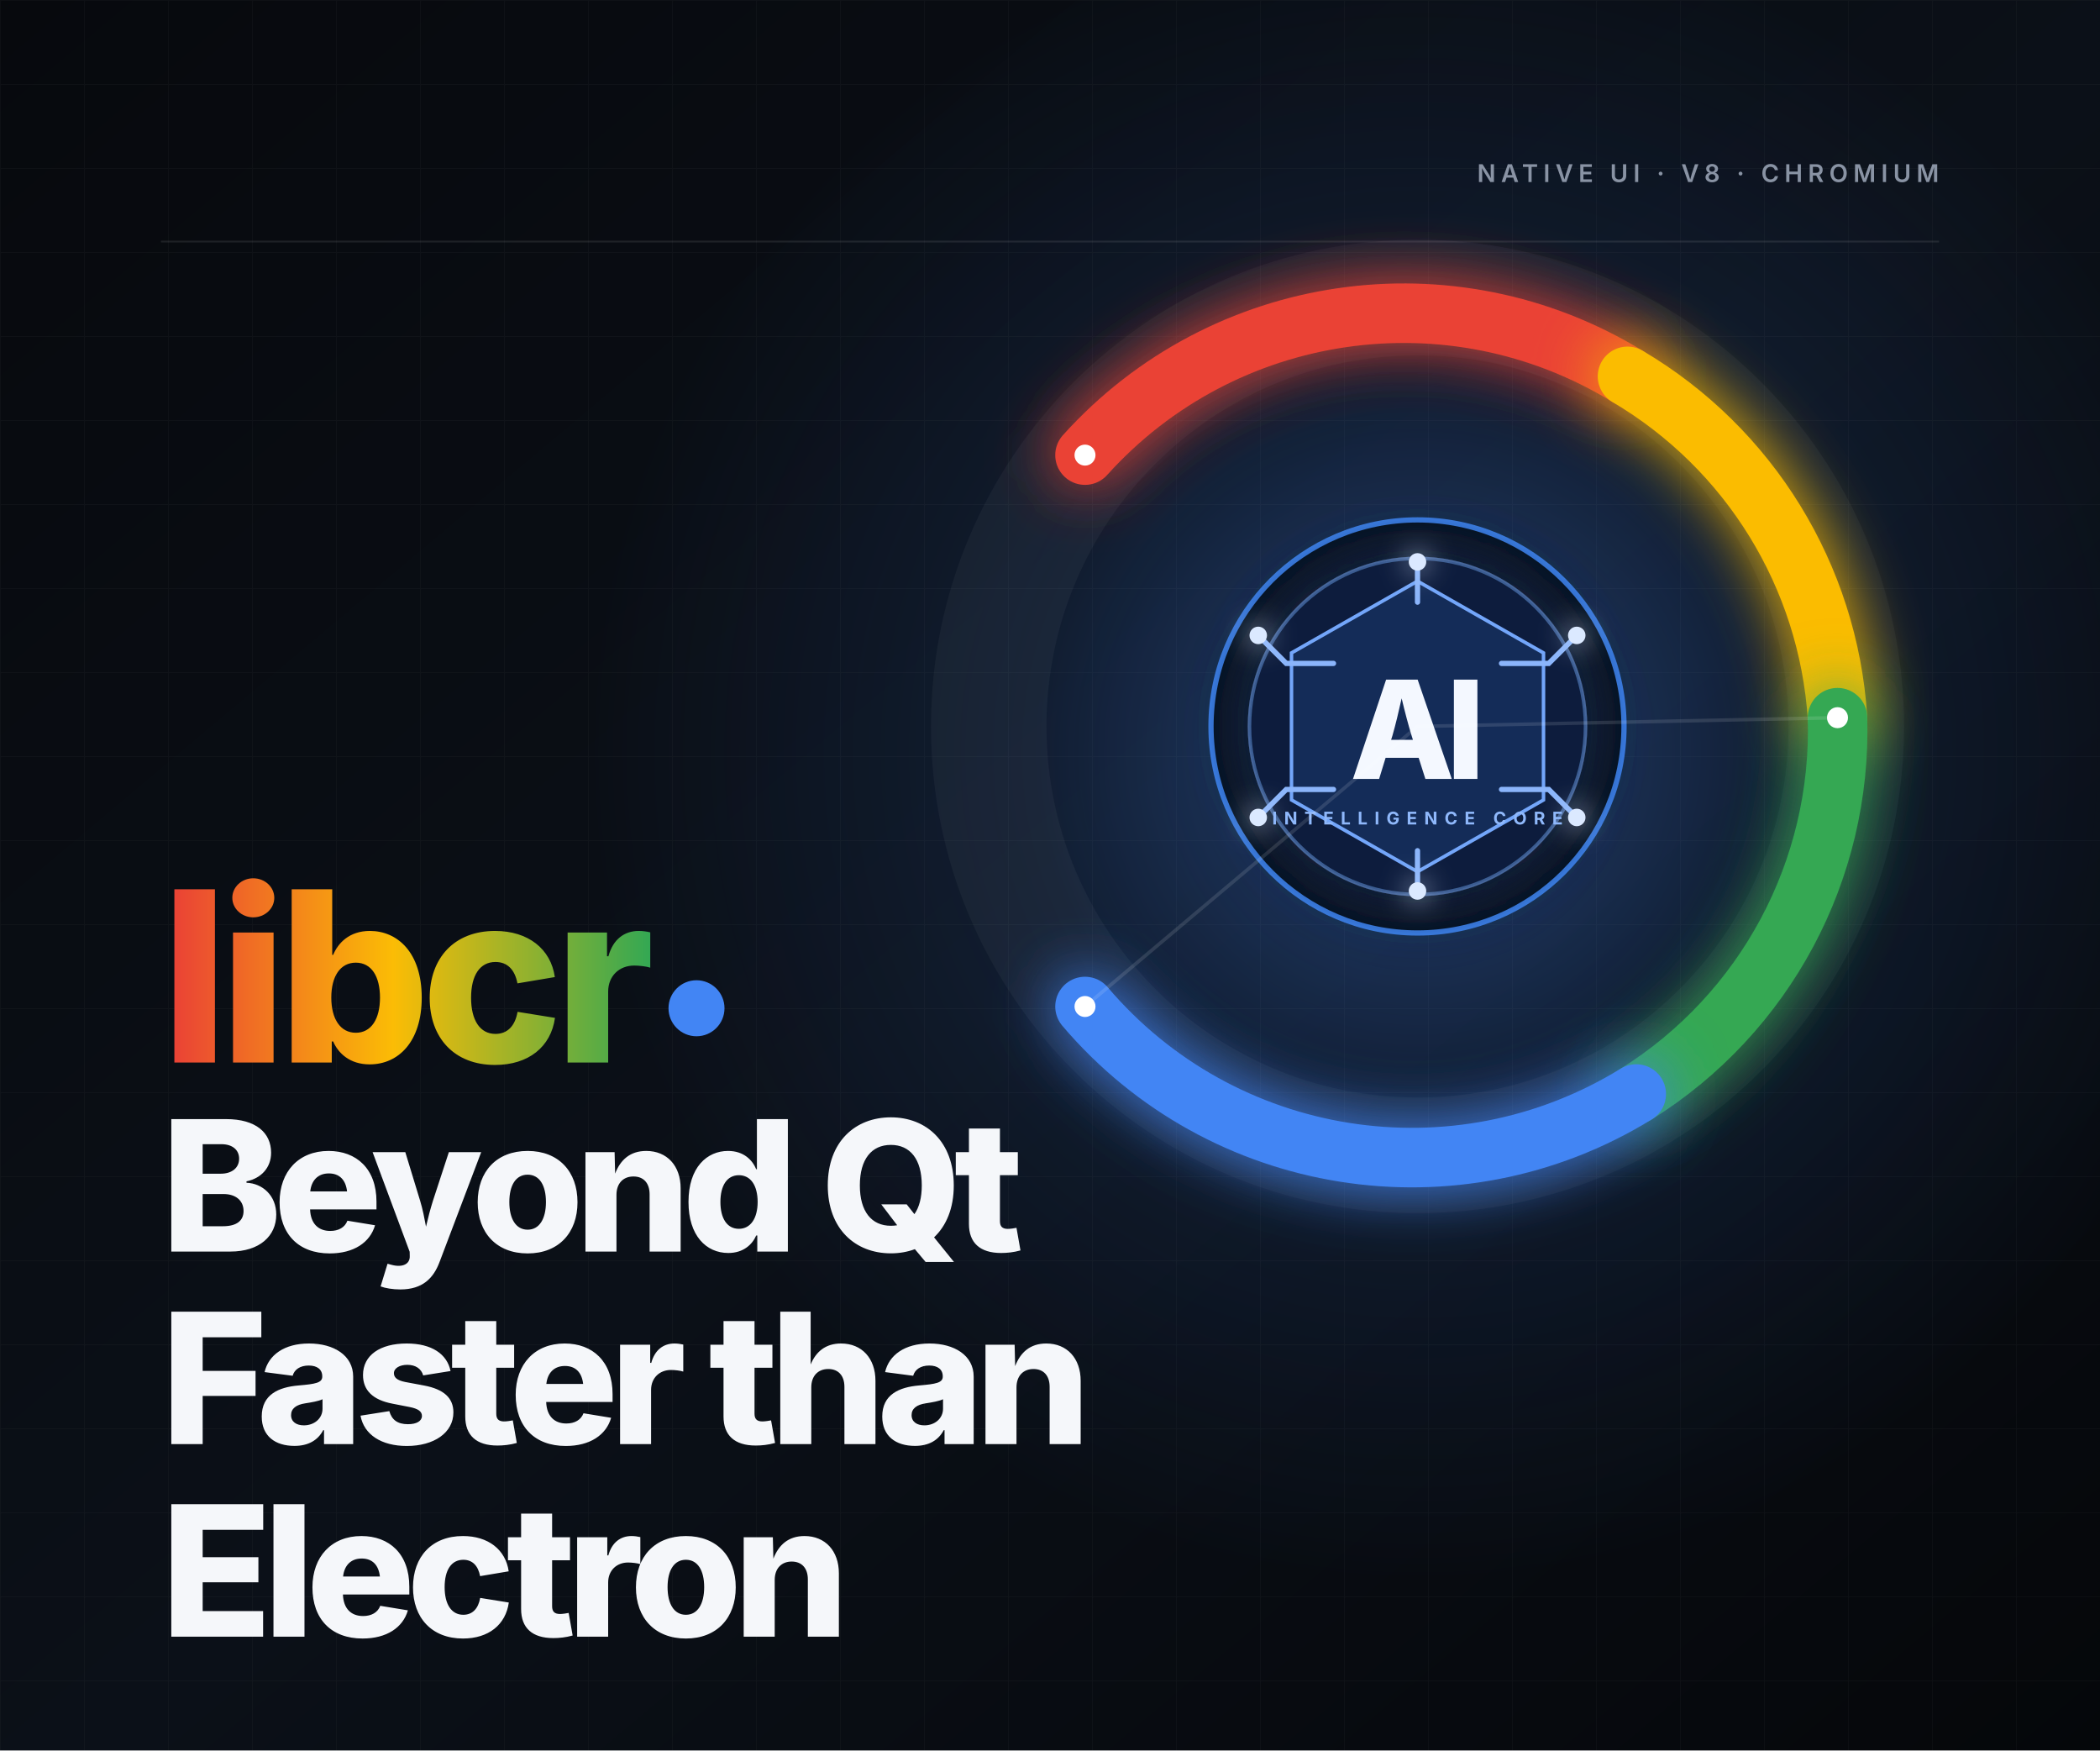
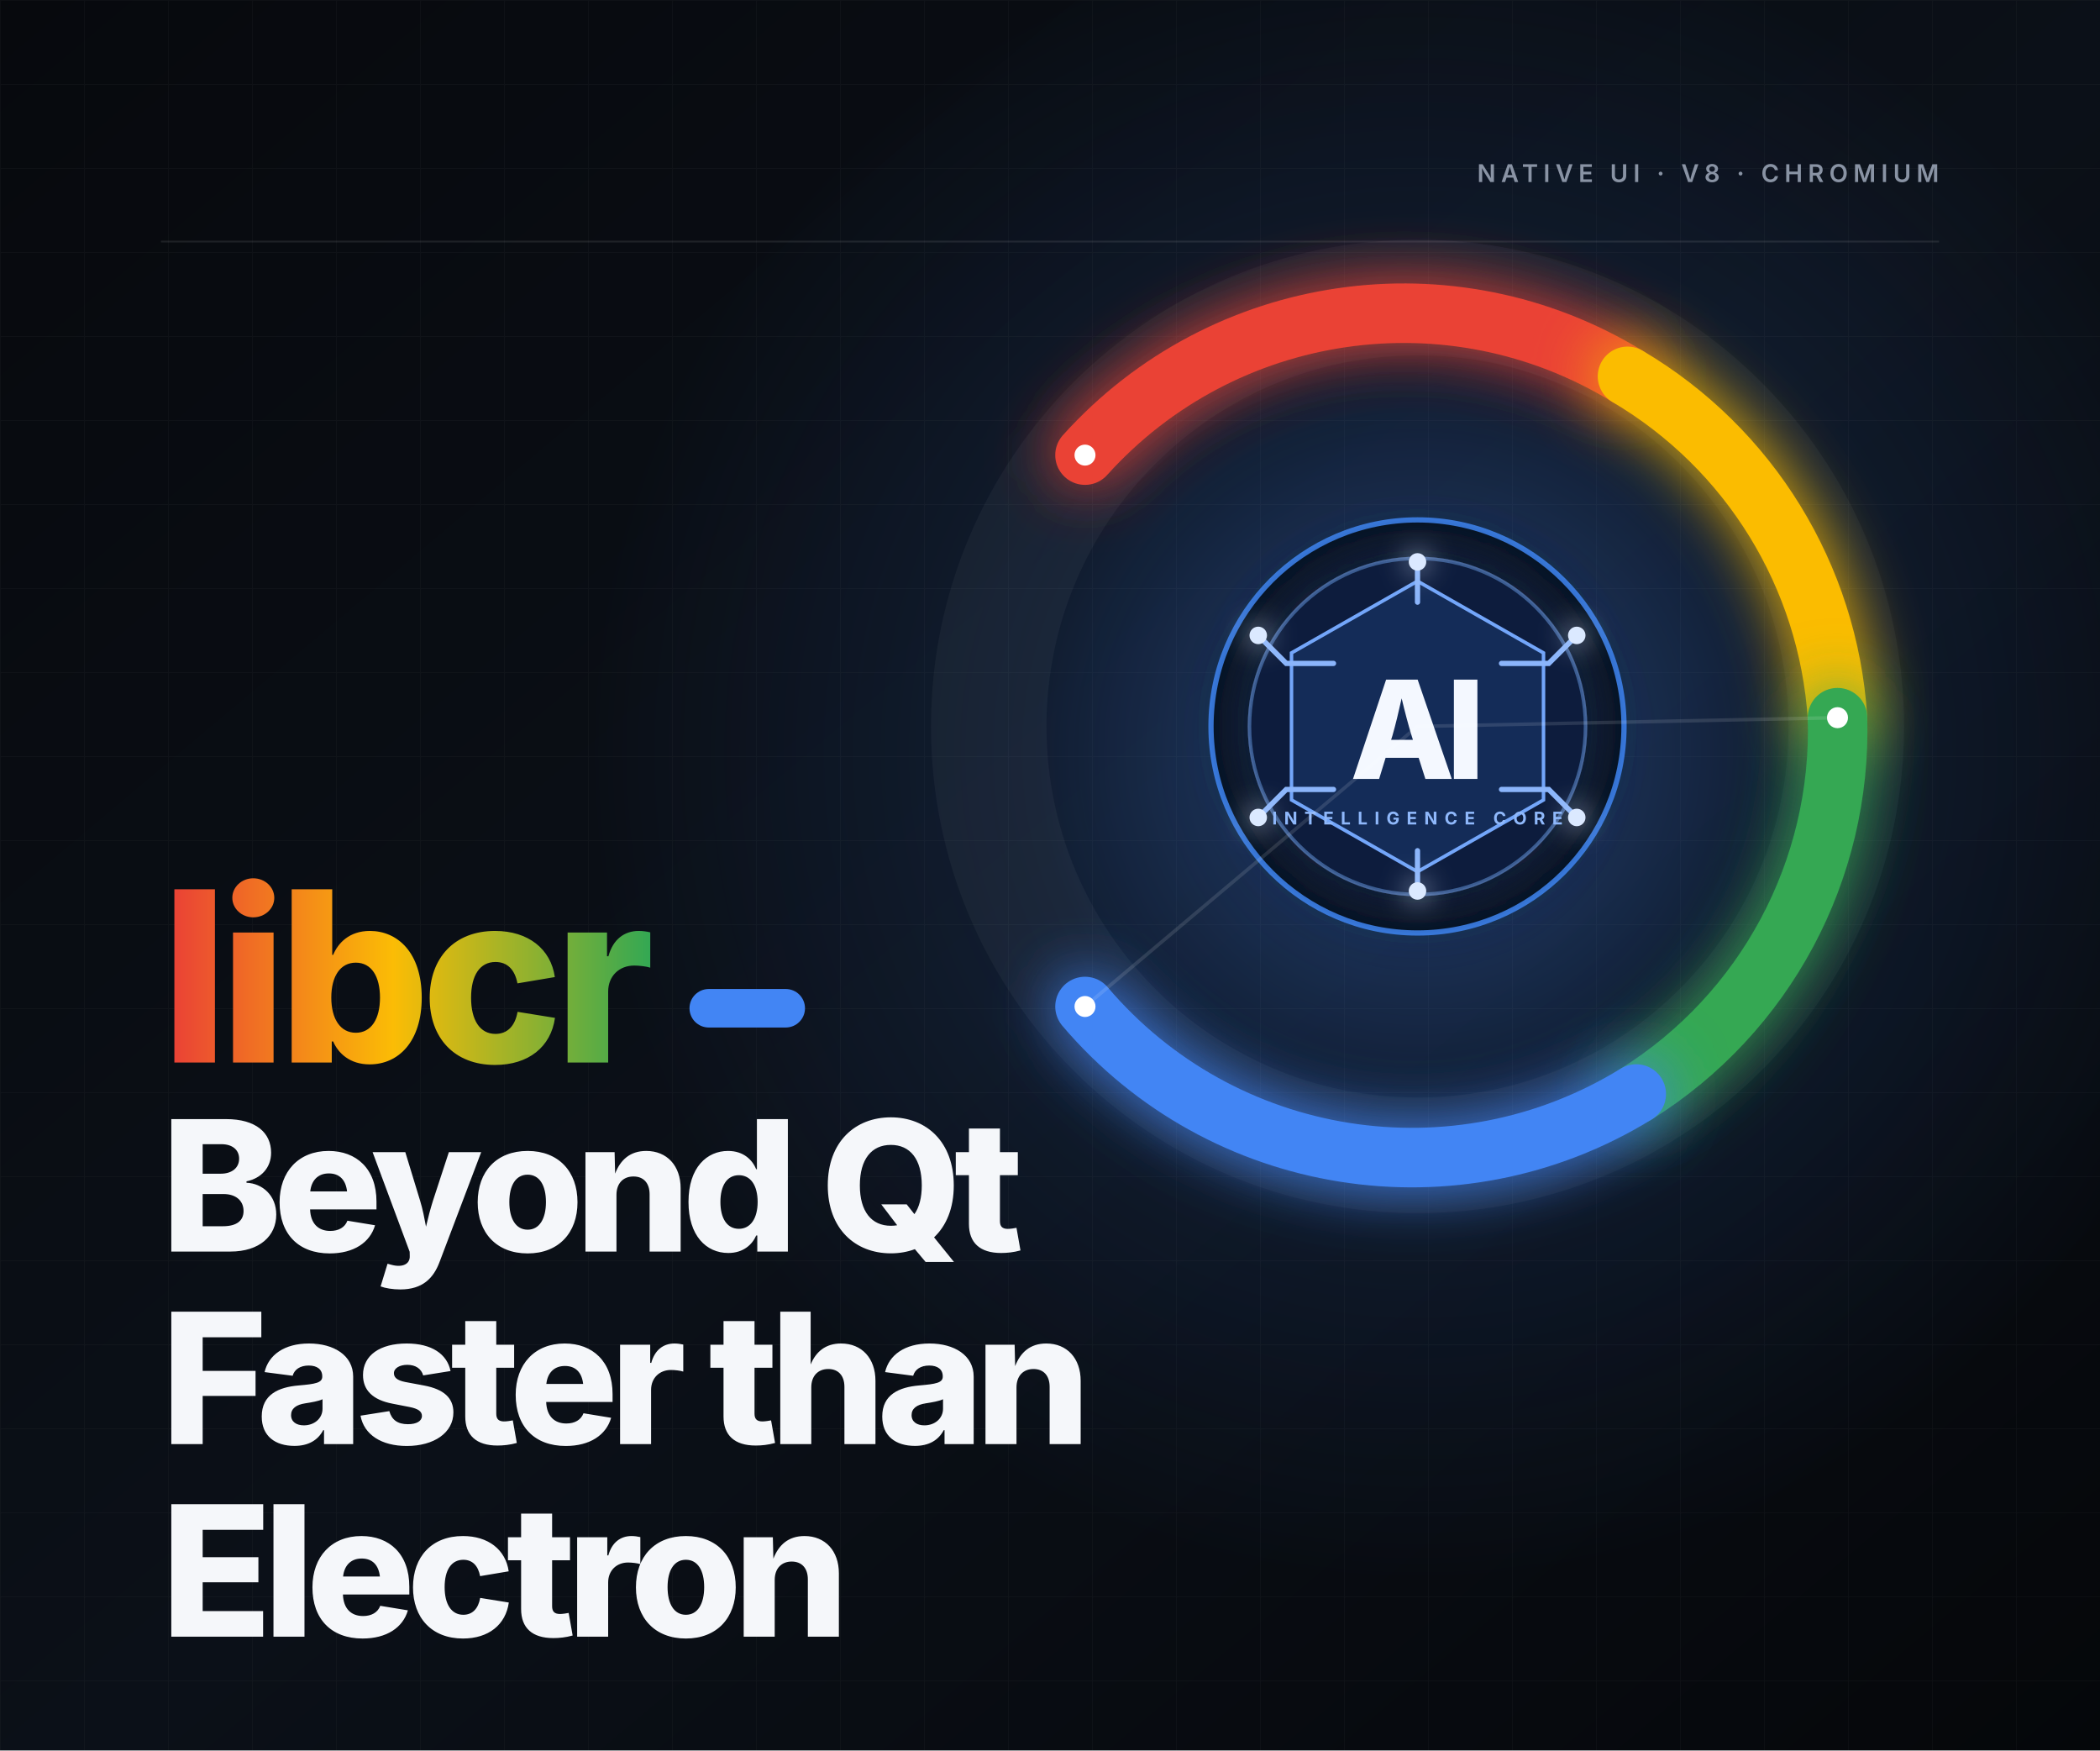
<svg xmlns="http://www.w3.org/2000/svg" width="1200" height="1000" viewBox="0 0 1200 1000" role="img" aria-labelledby="title desc">
  <defs>
    <linearGradient id="bg" x1="0" y1="0" x2="1" y2="1">
      <stop offset="0" stop-color="#07090d" />
      <stop offset="0.52" stop-color="#0b1018" />
      <stop offset="1" stop-color="#05070a" />
    </linearGradient>
    <radialGradient id="blueGlow" cx="50%" cy="50%" r="50%">
      <stop offset="0" stop-color="#4285f4" stop-opacity=".42" />
      <stop offset=".46" stop-color="#4285f4" stop-opacity=".12" />
      <stop offset="1" stop-color="#4285f4" stop-opacity="0" />
    </radialGradient>
    <linearGradient id="chromeLine" x1="0" y1="0" x2="1" y2="0">
      <stop offset="0" stop-color="#ea4335" />
      <stop offset=".34" stop-color="#fbbc05" />
      <stop offset=".67" stop-color="#34a853" />
      <stop offset="1" stop-color="#4285f4" />
    </linearGradient>
    <linearGradient id="chromeText" x1="0" y1="0" x2="1" y2="0">
      <stop offset="0" stop-color="#ea4335" />
      <stop offset=".46" stop-color="#fbbc05" />
      <stop offset="1" stop-color="#34a853" />
    </linearGradient>
    <linearGradient id="redYellow" x1="0" y1="0" x2="1" y2="1">
      <stop offset="0" stop-color="#ea4335" />
      <stop offset="1" stop-color="#fbbc05" />
    </linearGradient>
    <linearGradient id="yellowGreen" x1="0" y1="0" x2="1" y2="1">
      <stop offset="0" stop-color="#fbbc05" />
      <stop offset="1" stop-color="#34a853" />
    </linearGradient>
    <linearGradient id="greenBlue" x1="0" y1="0" x2="1" y2="1">
      <stop offset="0" stop-color="#34a853" />
      <stop offset="1" stop-color="#4285f4" />
    </linearGradient>
    <filter id="softGlow" x="-80%" y="-80%" width="260%" height="260%">
      <feGaussianBlur stdDeviation="18" result="blur" />
      <feMerge>
        <feMergeNode in="blur" />
        <feMergeNode in="SourceGraphic" />
      </feMerge>
    </filter>
    <filter id="lineGlow" x="-30%" y="-100%" width="160%" height="300%">
      <feGaussianBlur stdDeviation="8" result="blur" />
      <feMerge>
        <feMergeNode in="blur" />
        <feMergeNode in="SourceGraphic" />
      </feMerge>
    </filter>
    <pattern id="grid" width="48" height="48" patternUnits="userSpaceOnUse">
      <path d="M48 0H0V48" fill="none" stroke="#fff" stroke-opacity=".028" stroke-width="1" />
    </pattern>
  </defs>
  <rect width="1200" height="1000" fill="url(#bg)" />
  <rect width="1200" height="1000" fill="url(#grid)" />
  <ellipse cx="810" cy="430" rx="470" ry="470" fill="url(#blueGlow)" />
  <g font-family="Inter, 'Google Sans', 'Segoe UI', Arial, sans-serif">
    <text x="1108" y="104" fill="#8993a4" font-size="14" font-weight="600" text-anchor="end" letter-spacing="3">NATIVE UI · V8 · CHROMIUM</text>
    <line x1="92" y1="138" x2="1108" y2="138" stroke="#fff" stroke-opacity=".09" />
  </g>
  <g>
    <circle cx="810" cy="415" r="245" fill="none" stroke="#fff" stroke-opacity=".04" stroke-width="66" />
    <path d="M620 260A245 245 0 0 1 930 215" fill="none" stroke="#ea4335" stroke-width="34" stroke-linecap="round" filter="url(#softGlow)" />
    <path d="M930 215A245 245 0 0 1 1050 410" fill="none" stroke="#fbbc05" stroke-width="34" stroke-linecap="round" filter="url(#softGlow)" />
    <path d="M1050 410A245 245 0 0 1 935 625" fill="none" stroke="#34a853" stroke-width="34" stroke-linecap="round" filter="url(#softGlow)" />
    <path d="M935 625A245 245 0 0 1 620 575" fill="none" stroke="#4285f4" stroke-width="34" stroke-linecap="round" filter="url(#softGlow)" />
    <circle cx="810" cy="415" r="118" fill="#07101f" stroke="#4285f4" stroke-opacity=".9" stroke-width="3" />
    <circle cx="810" cy="415" r="96" fill="#0b1d3d" stroke="#75a7fa" stroke-opacity=".45" stroke-width="2" filter="url(#softGlow)" />
    <path d="M810 332L882 373V457L810 498L738 457V373Z" fill="#4285f4" fill-opacity=".15" stroke="#73a6fa" stroke-width="2" />
    <path d="M762 379H735L719 363M858 379H885L901 363M762 451H735L719 467M858 451H885L901 467M810 344V321M810 486V509" fill="none" stroke="#8bb5fb" stroke-width="3" stroke-linecap="round" />
    <g fill="#dbe9ff" filter="url(#lineGlow)">
      <circle cx="719" cy="363" r="5" />
      <circle cx="901" cy="363" r="5" />
      <circle cx="719" cy="467" r="5" />
      <circle cx="901" cy="467" r="5" />
      <circle cx="810" cy="321" r="5" />
      <circle cx="810" cy="509" r="5" />
    </g>
    <text x="810" y="445" fill="#f4f8ff" font-family="Inter, 'Google Sans', 'Segoe UI', Arial, sans-serif" font-size="78" font-weight="780" text-anchor="middle" letter-spacing="-5">AI</text>
    <text x="810" y="471" fill="#8fb8fb" font-family="Inter, 'Google Sans', 'Segoe UI', Arial, sans-serif" font-size="10" font-weight="700" text-anchor="middle" letter-spacing="4">INTELLIGENCE CORE</text>
    <path d="M620 575L810 415L1050 410" fill="none" stroke="#fff" stroke-opacity=".12" stroke-width="2" />
    <circle cx="620" cy="260" r="6" fill="#fff" />
    <circle cx="1050" cy="410" r="6" fill="#fff" />
    <circle cx="620" cy="575" r="6" fill="#fff" />
  </g>
  <g font-family="Inter, 'Google Sans', 'Segoe UI', Arial, sans-serif">
    <text x="92" y="607" fill="url(#chromeText)" font-size="136" font-weight="760" letter-spacing="-5">libcr</text>
-     <circle cx="398" cy="576" r="16" fill="#4285f4" />
+     <rect x="394" y="565" width="66" height="22" rx="11" fill="#4285f4" />
    <text x="92" y="715" fill="#f5f7fa" font-size="104" font-weight="760" letter-spacing="-5">Beyond Qt</text>
    <text x="92" y="825" fill="#f5f7fa" font-size="104" font-weight="760" letter-spacing="-5">Faster than</text>
    <text x="92" y="935" fill="#f5f7fa" font-size="104" font-weight="760" letter-spacing="-5">Electron</text>
  </g>
</svg>
